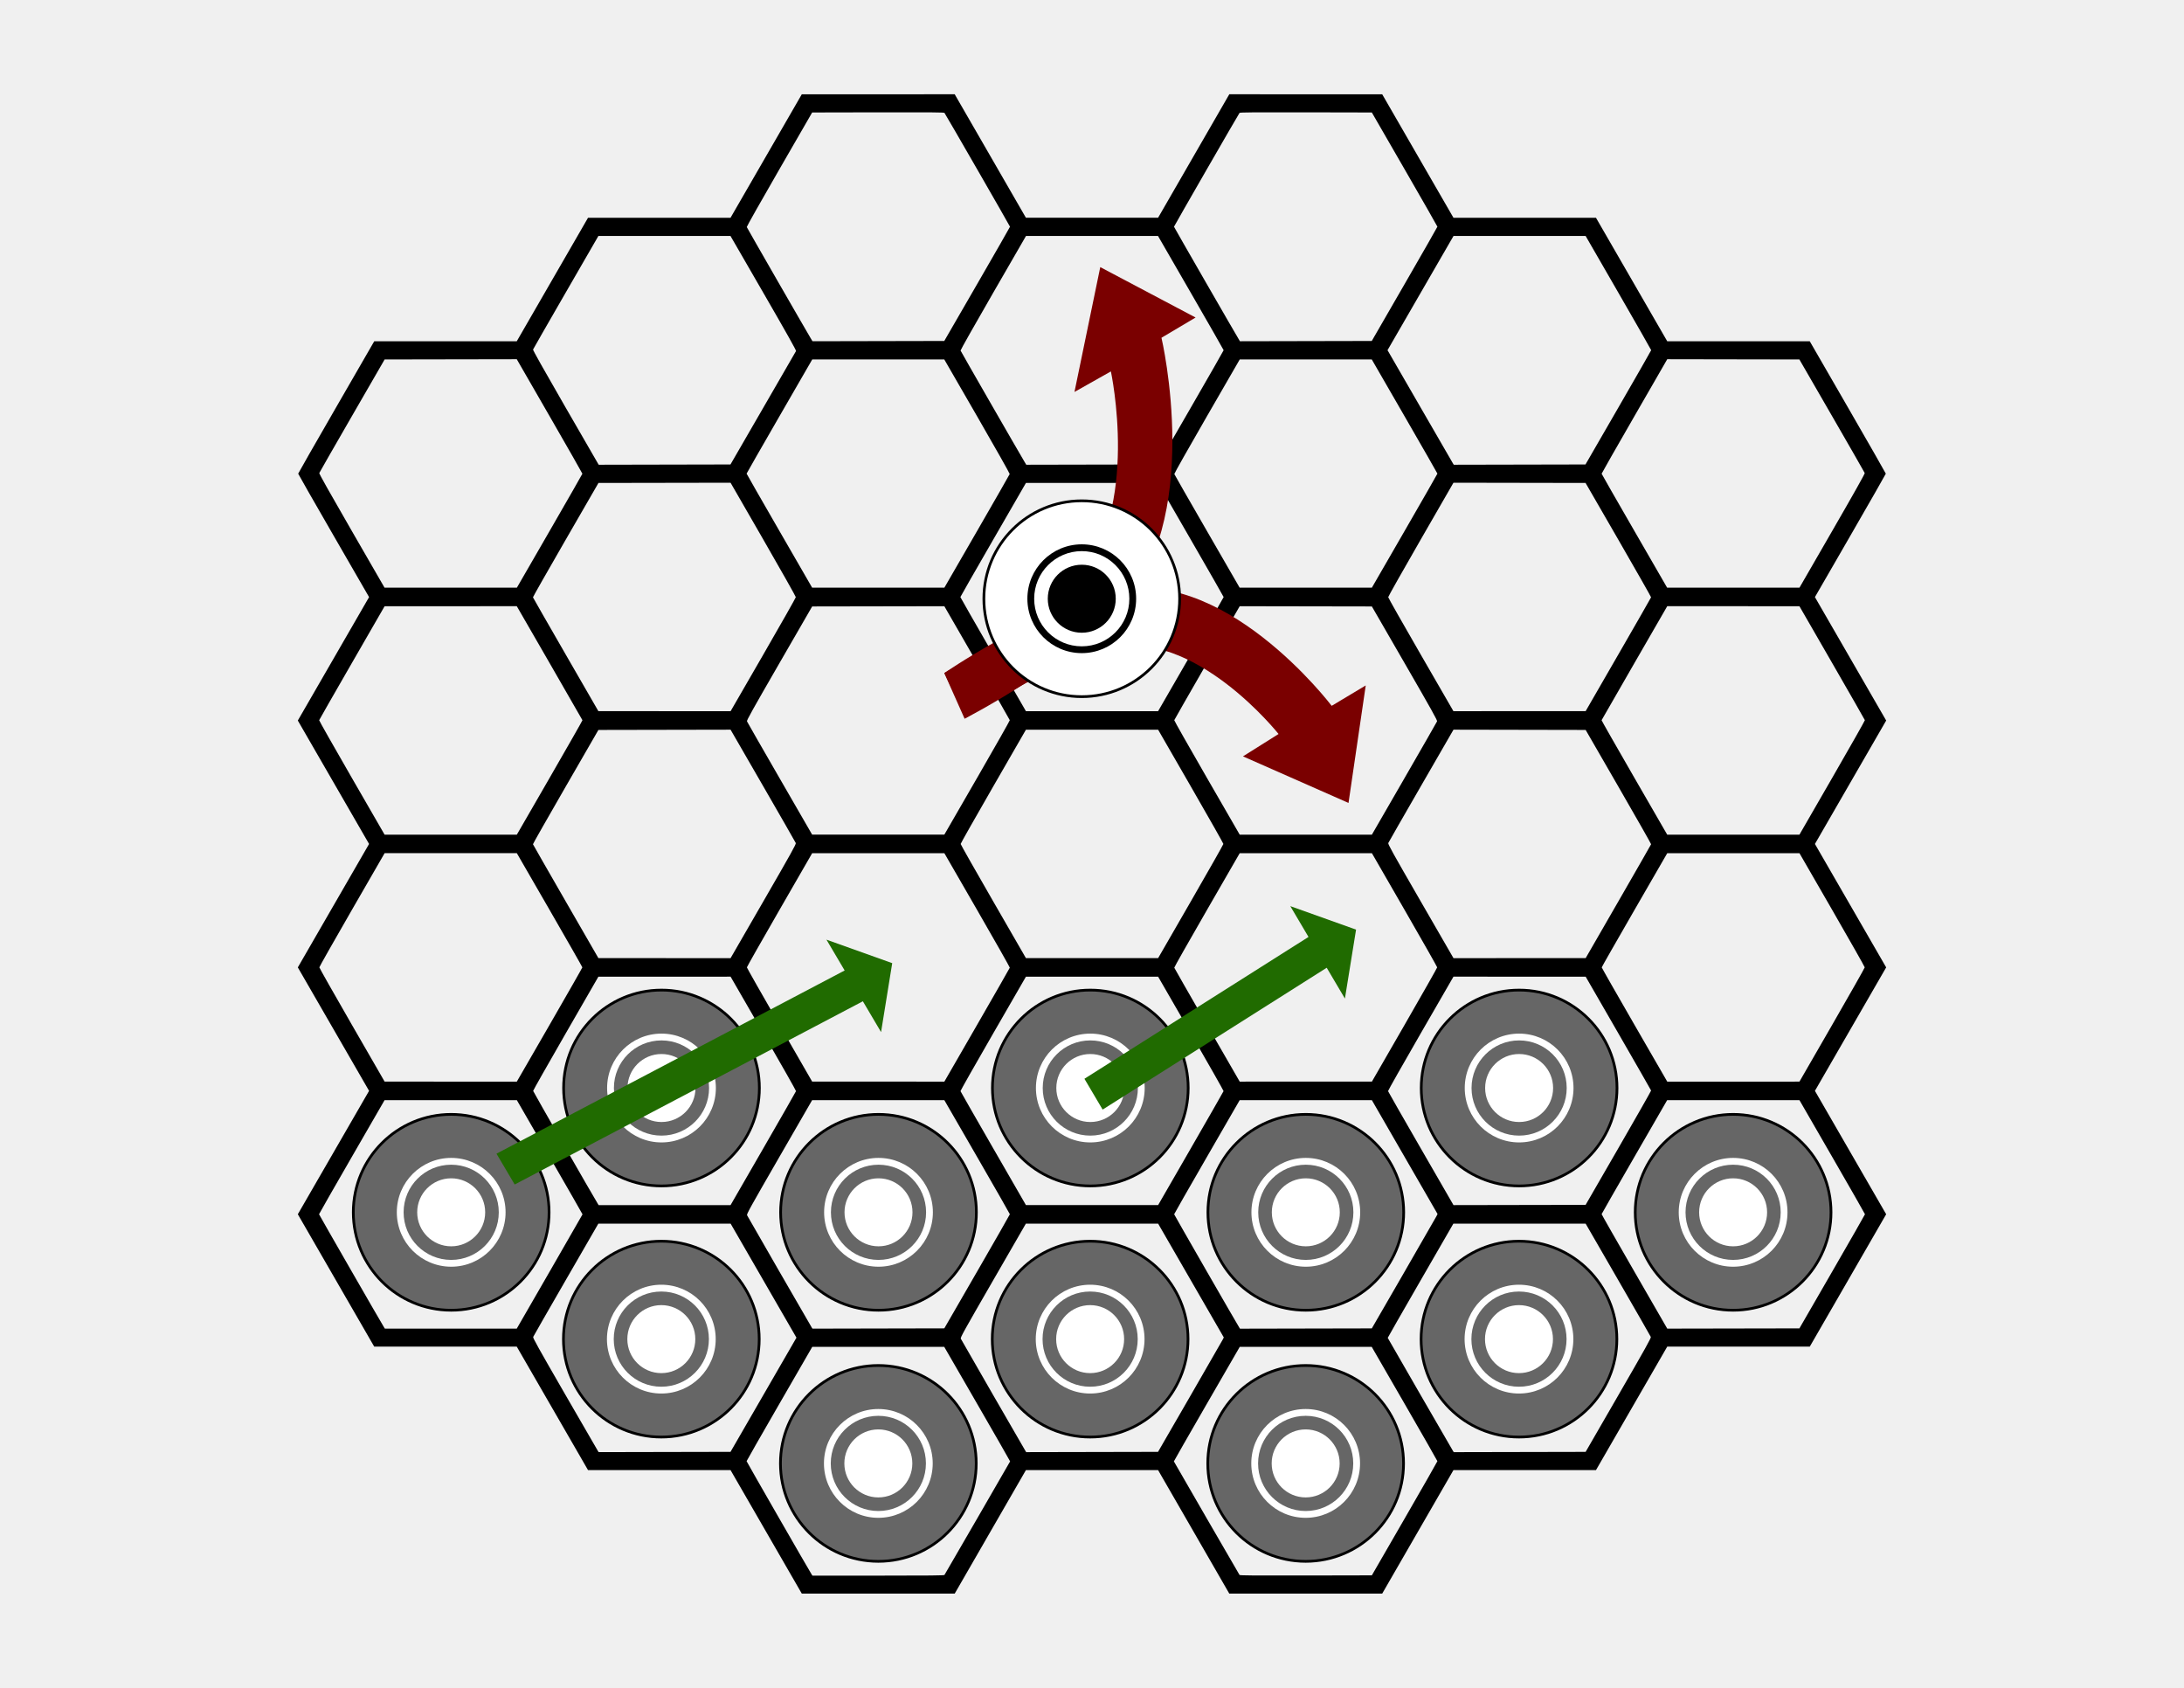
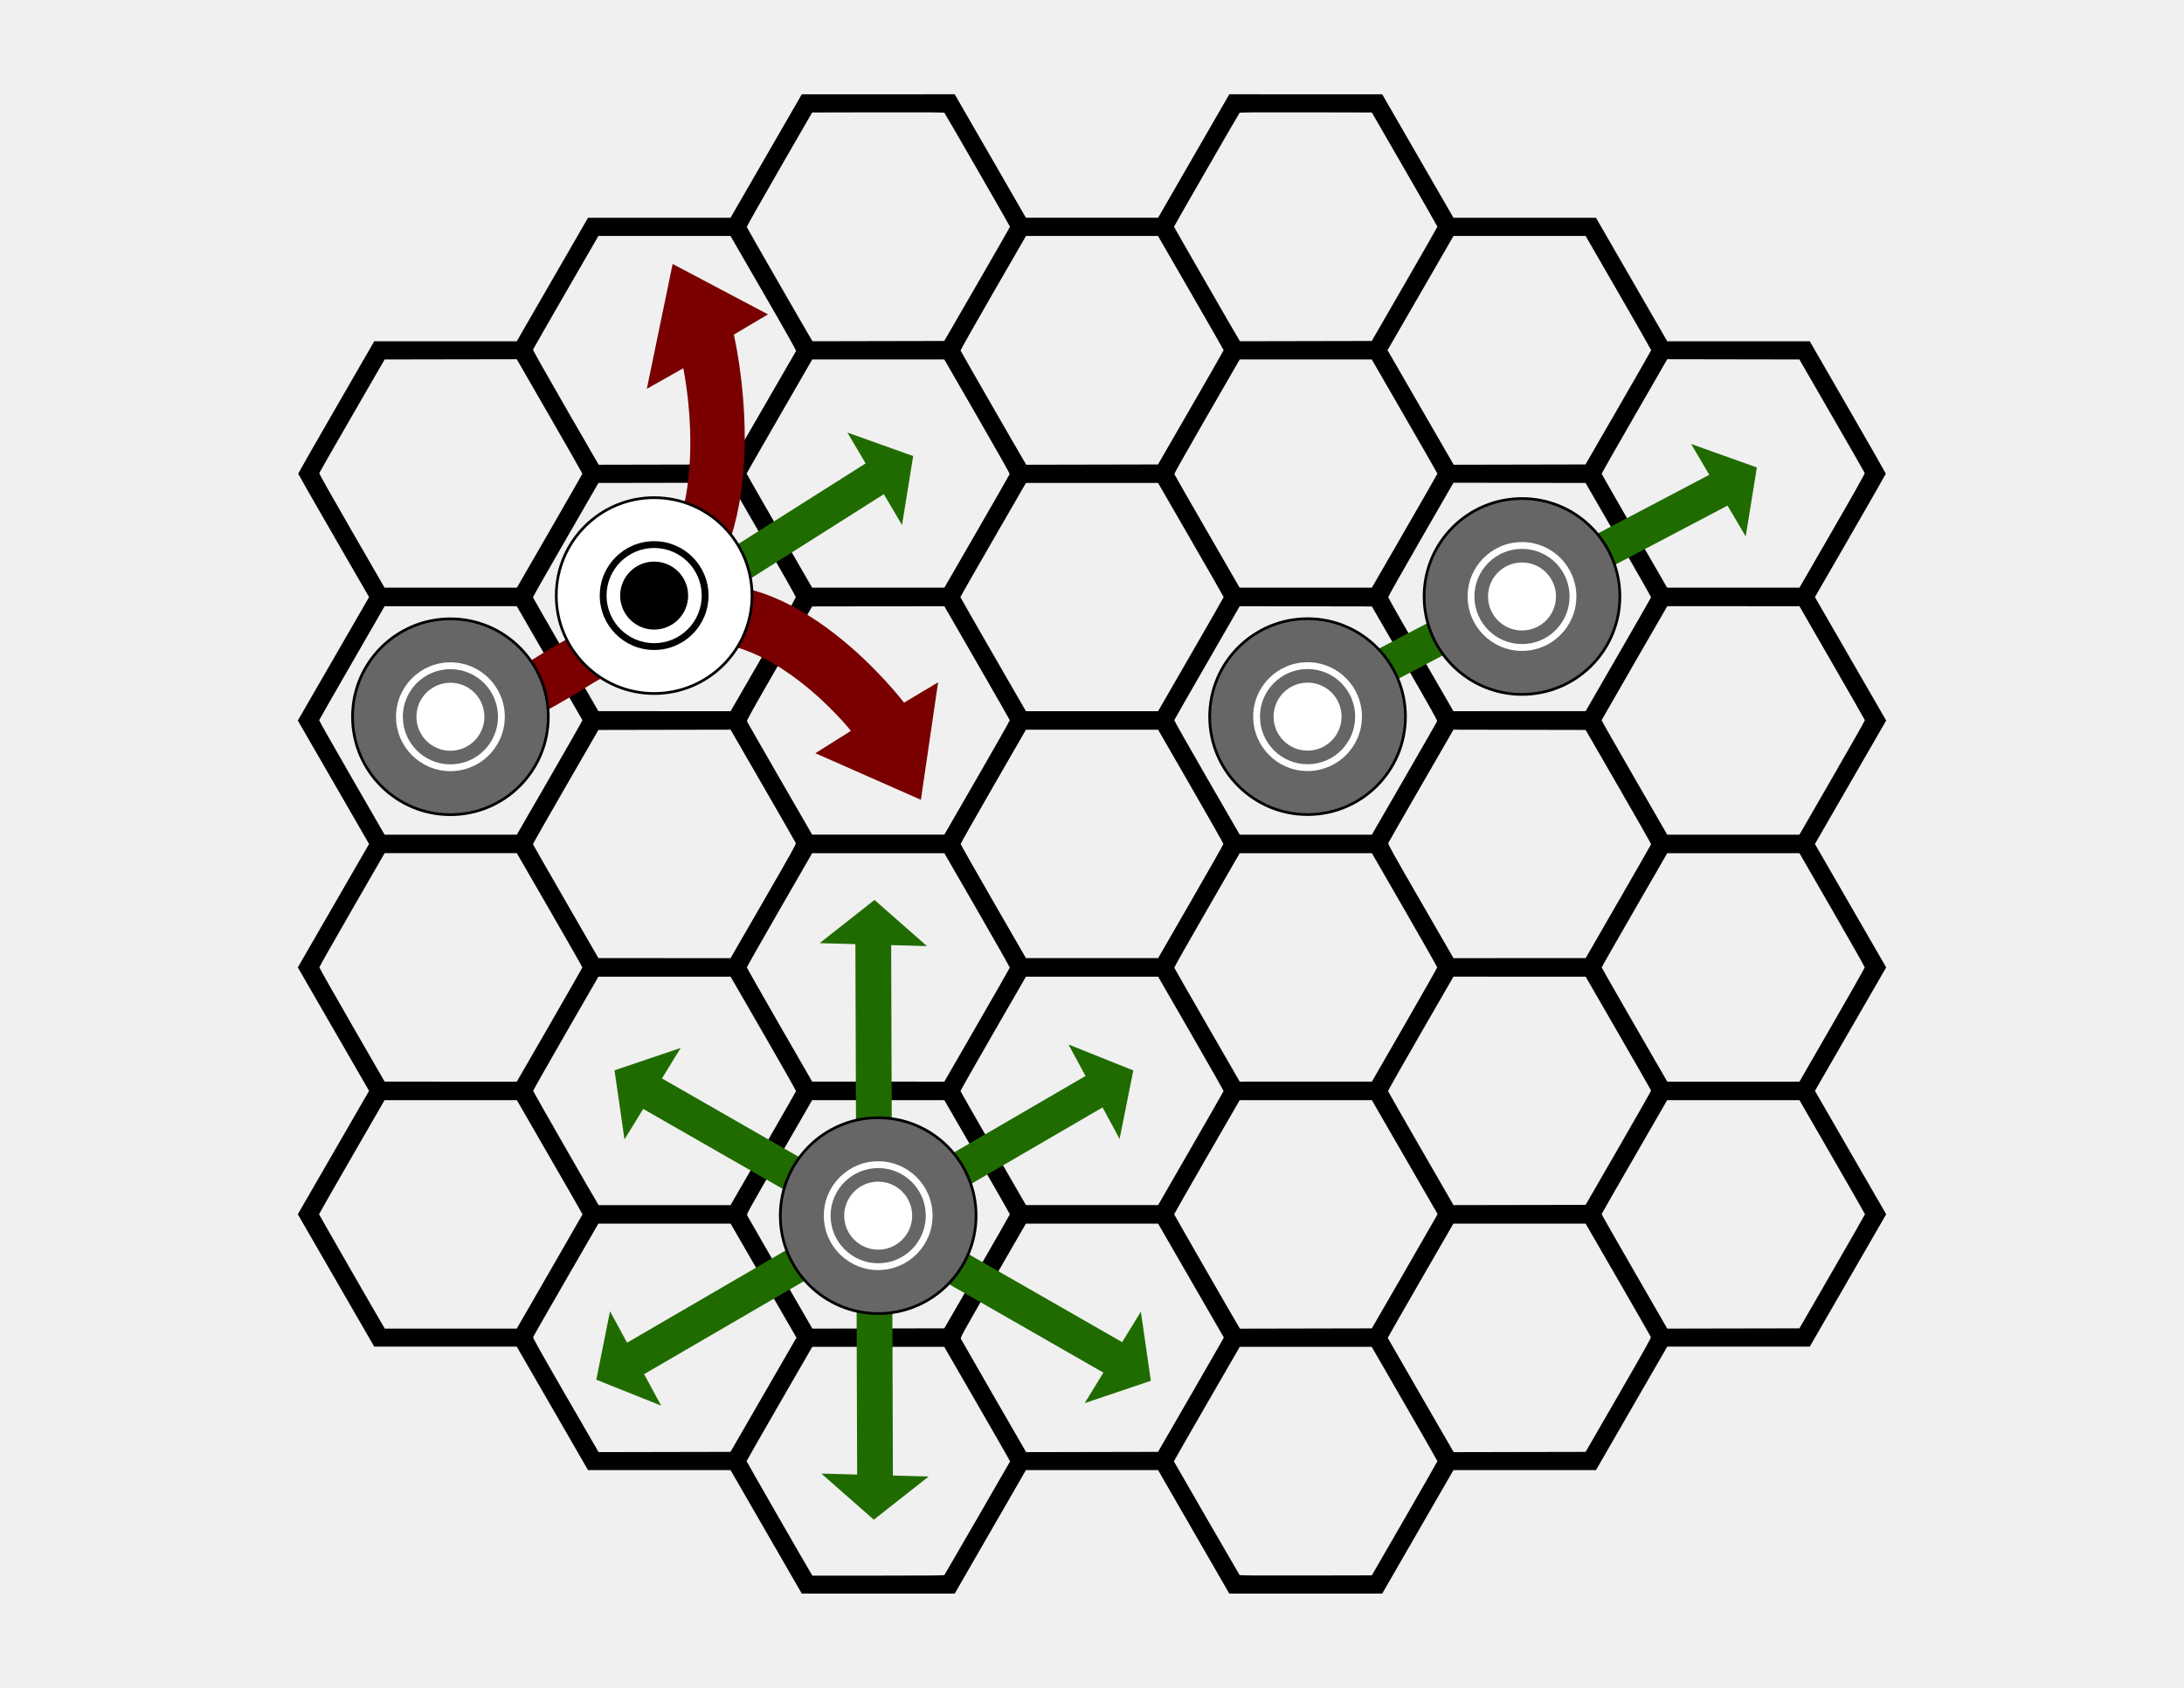
<svg xmlns="http://www.w3.org/2000/svg" width="11in" height="8.5in" version="1.1">
-   <g transform="translate(0 -236.36)">
-     <path d="m370.45 976.94-17.224-29.849h-68.911l-34.454-59.696h-68.922l-36.937-63.992 34.451-59.667-17.225-29.839-17.225-29.839 34.45-59.677-17.226-29.836-17.226-29.837 34.452-59.675-17.139-29.688c-9.426-16.328-17.139-29.822-17.139-29.986 0-0.164 8.275-14.634 18.389-32.156l18.389-31.857 68.91-0.002 34.455-59.702 68.91-4e-3 34.455-59.698 73.93-4e-3 34.431 59.693h63.912l34.431-59.693 73.93 4e-3 34.455 59.698 68.91 4e-3 34.455 59.702 68.91 0.002 18.389 31.857c10.114 17.521 18.389 31.991 18.389 32.156s-7.713 13.658-17.139 29.986l-17.139 29.688 34.452 59.675-34.452 59.673 34.45 59.677-34.45 59.678 17.225 29.834 17.225 29.834-18.469 31.996-18.469 31.996h-68.922l-17.227 29.848-17.227 29.848h-68.911l-34.448 59.698h-73.951l-34.417-59.69h-63.912l-34.417 59.69h-73.951zm86.209 20.841c0.202-0.25 31.446-54.285 31.747-54.904 0.035-0.072-7.117-12.559-15.893-27.748l-15.957-27.616h-63.819l-15.872 27.485c-8.73 15.117-15.874 27.618-15.877 27.781-4e-3 0.238 30.1 52.629 31.453 54.74l0.379 0.592h31.786c25.112 0 31.842-0.069 32.051-0.329zm222.5-27.255c8.718-15.099 15.849-27.585 15.846-27.748 0-0.163-7.147-12.664-15.877-27.781l-15.872-27.485h-63.819l-15.957 27.616c-8.776 15.189-15.928 27.676-15.893 27.748 0.302 0.621 31.546 54.654 31.748 54.905 0.211 0.262 6.835 0.316 32.119 0.263l31.853-0.067zm-310-59.856 15.939-27.604-2.669-4.615c-1.468-2.538-8.629-14.942-15.914-27.563l-13.246-22.948h-63.956l-15.649 27.098c-8.607 14.904-15.748 27.36-15.868 27.679-0.182 0.482 2.425 5.162 15.341 27.54 8.558 14.827 15.731 27.226 15.941 27.552l0.381 0.593 63.762-0.134 15.939-27.604zm206.12 1.039c8.444-14.61 15.599-27.056 15.901-27.657l0.549-1.093-31.757-55.02h-63.946l-15.873 27.501c-14.24 24.671-15.844 27.564-15.591 28.119 0.265 0.581 30.447 52.978 31.252 54.255l0.374 0.593 63.739-0.134zm207.27-0.92c13.177-22.82 15.834-27.584 15.652-28.066-0.12-0.32-7.261-12.775-15.868-27.679l-15.649-27.098h-63.958l-15.89 27.535c-8.739 15.144-15.87 27.601-15.845 27.682 0.057 0.188 31.034 53.864 31.544 54.658l0.381 0.593 63.762-0.134 15.871-27.485zm-516.8-59.646c8.736-15.148 15.897-27.612 15.912-27.697 0.016-0.085-7.122-12.542-15.863-27.682l-15.891-27.528h-63.961l-15.843 27.447c-8.714 15.096-15.843 27.568-15.843 27.715 0 0.22 30.229 52.796 31.457 54.712l0.379 0.592 63.769-0.02 15.884-27.543zm206.69-0.023c8.717-15.098 15.849-27.575 15.849-27.728 0-0.152-7.13-12.625-15.843-27.717l-15.843-27.44h-63.919l-15.875 27.512c-14.077 24.395-15.844 27.58-15.6 28.116 0.26 0.572 30.453 52.984 31.246 54.24l0.374 0.593 63.762-0.134 15.849-27.45zm206.21 0.886c8.444-14.61 15.596-27.05 15.894-27.643l0.542-1.079-15.88-27.52-15.88-27.52h-63.919l-15.843 27.44c-8.714 15.092-15.843 27.564-15.843 27.717 0 0.227 30.213 52.782 31.457 54.719l0.381 0.593 63.739-0.134 15.352-26.564zm207.25-0.888c8.718-15.099 15.851-27.573 15.851-27.72 0-0.147-7.129-12.619-15.843-27.715l-15.843-27.447h-63.962l-15.829 27.419c-8.706 15.08-15.844 27.538-15.863 27.682-0.019 0.145 7.114 12.658 15.85 27.807l15.884 27.544 63.904-0.118zm-516.88-59.493c8.679-15.046 15.82-27.533 15.868-27.749 0.048-0.216-7.052-12.757-15.776-27.868l-15.863-27.476-63.921 0.02-15.781 27.39c-8.68 15.064-15.774 27.585-15.765 27.824 0.012 0.328 29.398 51.605 31.316 54.644l0.373 0.592 63.769-0.02 15.781-27.356zm206.73-0.033c8.679-15.06 15.818-27.535 15.863-27.722 0.045-0.188-7.056-12.714-15.781-27.837l-15.863-27.496h-63.912l-15.863 27.496c-8.725 15.123-15.826 27.649-15.781 27.837 0.045 0.188 7.184 12.663 15.863 27.722l15.781 27.381h63.912zm206.79-0.211c8.726-15.117 15.834-27.623 15.795-27.792-0.039-0.169-7.173-12.622-15.852-27.674l-15.781-27.367-63.921-0.02-15.863 27.476c-8.725 15.112-15.824 27.653-15.776 27.868 0.048 0.216 7.188 12.703 15.868 27.75l15.781 27.357 63.884-0.118 15.866-27.485zm-516.81-59.548c8.716-15.1 15.847-27.607 15.847-27.793s-7.129-12.684-15.842-27.775l-15.842-27.438h-63.921l-15.781 27.356c-8.679 15.046-15.781 27.578-15.781 27.849 0 0.271 7.101 12.81 15.781 27.865l15.781 27.372 63.912 0.02 15.847-27.455zm206.66 0.087c8.679-15.047 15.818-27.525 15.863-27.728 0.045-0.203-7.056-12.741-15.781-27.863l-15.863-27.494-31.956 0.01h-31.956l-15.781 27.376c-8.679 15.057-15.781 27.575-15.781 27.819s7.101 12.77 15.781 27.837l15.781 27.394h31.956l31.956 0.01 15.781-27.359zm206.73-0.044c8.679-15.066 15.781-27.593 15.781-27.837s-7.101-12.762-15.781-27.819l-15.781-27.376h-31.956l-31.956-0.01-15.863 27.494c-8.725 15.121-15.826 27.66-15.781 27.863 0.045 0.203 7.184 12.681 15.863 27.728l15.781 27.359 31.956-0.01h31.956l15.781-27.394zm206.73 0.03c8.679-15.054 15.781-27.594 15.781-27.865 0-0.271-7.101-12.803-15.781-27.849l-15.781-27.356h-63.921l-15.842 27.438c-8.713 15.091-15.842 27.59-15.842 27.775s7.131 12.692 15.846 27.793l15.847 27.455 63.912-0.02 15.781-27.372zm-516.72-59.84c13.61-23.578 15.851-27.606 15.649-28.125-0.129-0.333-7.277-12.802-15.885-27.709l-15.649-27.102-63.904 0.126-15.859 27.475c-8.723 15.112-15.826 27.612-15.785 27.778s7.176 12.622 15.855 27.68l15.781 27.378 63.912 0.02 15.885-27.519zm206.62 0.148c8.679-15.05 15.781-27.577 15.781-27.838s-7.101-12.796-15.781-27.855l-15.781-27.38h-63.912l-15.781 27.38c-8.679 15.059-15.781 27.594-15.781 27.855s7.101 12.788 15.781 27.838l15.781 27.363h63.912zm206.73-0.025c8.679-15.058 15.814-27.514 15.855-27.68 0.041-0.166-7.062-12.666-15.785-27.778l-15.859-27.476-63.904-0.126-15.649 27.102c-8.607 14.906-15.755 27.375-15.885 27.709-0.202 0.519 2.039 4.547 15.649 28.125l15.885 27.519 63.912-0.02 15.781-27.378zm-516.68-59.85c8.746-15.151 15.868-27.652 15.825-27.781-0.042-0.128-7.203-12.585-15.912-27.681l-15.836-27.447-63.912 0.02-15.781 27.371c-8.679 15.054-15.818 27.531-15.864 27.726-0.045 0.195 7.056 12.727 15.781 27.849l15.864 27.494h63.933l15.902-27.547zm206.67 0.056c8.726-15.118 15.827-27.651 15.781-27.851-0.046-0.2-7.186-12.68-15.865-27.734l-15.781-27.37-63.904 0.112-15.872 27.485c-13.061 22.617-15.833 27.586-15.654 28.053 0.12 0.313 7.26 12.767 15.867 27.676l15.649 27.108h63.912l15.865-27.487zm206.51 0.372c8.607-14.909 15.748-27.363 15.868-27.676 0.18-0.468-2.585-5.423-15.654-28.053l-15.872-27.485-63.904-0.112-15.781 27.37c-8.679 15.053-15.819 27.534-15.865 27.734-0.046 0.2 7.055 12.733 15.781 27.851l15.865 27.487h63.912l15.649-27.108zm206.94-0.378c8.725-15.122 15.826-27.654 15.781-27.849-0.045-0.195-7.184-12.672-15.864-27.726l-15.781-27.371-63.912-0.02-15.836 27.447c-8.71 15.096-15.87 27.552-15.912 27.681-0.042 0.128 7.079 12.63 15.826 27.781l15.902 27.547h63.933l15.864-27.494zm-516.9-59.493c8.669-15.008 15.766-27.535 15.771-27.837 5e-3 -0.302-7.092-12.873-15.771-27.936l-15.781-27.386-63.87 0.112-15.871 27.485c-8.729 15.117-15.84 27.628-15.802 27.804 0.038 0.175 7.17 12.629 15.85 27.676l15.781 27.357 63.932 0.02 15.761-27.288zm206.79-0.17c8.716-15.101 15.847-27.569 15.847-27.706s-7.133-12.606-15.851-27.71l-15.851-27.461h-63.896l-15.851 27.461c-8.718 15.104-15.851 27.573-15.851 27.71s7.131 12.605 15.847 27.706l15.847 27.457h63.912zm206.66 0.087c8.679-15.046 15.812-27.501 15.85-27.676 0.038-0.175-7.073-12.687-15.802-27.804l-15.871-27.485-63.87-0.112-15.781 27.387c-8.679 15.063-15.776 27.634-15.771 27.936 0 0.302 7.102 12.829 15.771 27.837l15.761 27.288 63.932-0.02 15.781-27.357zm-516.72-59.753c8.707-15.081 15.838-27.538 15.848-27.682 0.01-0.145-7.126-12.656-15.857-27.804l-15.874-27.541-63.893 0.112-15.721 27.222c-8.647 14.972-15.792 27.434-15.877 27.693-0.106 0.321 4.888 9.21 15.702 27.945l15.858 27.475h63.985zm206.61 0.154c8.658-14.996 15.79-27.453 15.851-27.684s-7.032-12.786-15.761-27.902l-15.871-27.484h-63.846l-15.869 27.485c-8.728 15.117-15.869 27.585-15.87 27.708-5.2e-4 0.123 7.13 12.58 15.846 27.682l15.847 27.459 63.932 5e-4zm206.81-0.194c8.716-15.102 15.846-27.559 15.845-27.682 0-0.123-7.141-12.592-15.868-27.708l-15.866-27.485h-63.85l-15.871 27.484c-8.729 15.116-15.821 27.672-15.761 27.902 0.06 0.23 7.193 12.688 15.851 27.684l15.741 27.265 63.932-6e-4 15.846-27.458zm206.76-0.015c10.814-18.735 15.808-27.624 15.702-27.945-0.086-0.259-7.231-12.72-15.877-27.692l-15.721-27.222-63.893-0.112-15.874 27.541c-8.731 15.148-15.866 27.66-15.857 27.804 0.01 0.145 7.141 12.602 15.848 27.682l15.83 27.419h63.985l15.858-27.475zm-516.99-59.321c8.655-14.972 15.836-27.4 15.957-27.616 0.157-0.282-4.344-8.295-15.735-28.011l-15.955-27.616h-63.875l-15.72 27.222c-8.646 14.972-15.789 27.429-15.872 27.681-0.101 0.306 5.012 9.413 15.284 27.222 8.49 14.719 15.668 27.148 15.952 27.618l0.516 0.856 63.712-0.134zm206.84-0.263c8.728-15.117 15.87-27.603 15.87-27.748s-7.139-12.631-15.866-27.748l-15.866-27.485h-63.828l-15.874 27.485c-8.731 15.117-15.827 27.677-15.769 27.912 0.087 0.355 27.981 48.876 30.865 53.689l0.907 1.513 63.691-0.134zm206.71 0c8.732-15.117 15.881-27.61 15.886-27.763 0-0.153-7.125-12.639-15.845-27.748l-15.854-27.47h-63.876l-31.916 55.233 0.472 0.789c0.26 0.434 7.3 12.625 15.645 27.09 8.345 14.466 15.342 26.568 15.548 26.894l0.375 0.593 63.688-0.134zm-310.03-59.704c8.739-15.117 15.892-27.603 15.895-27.748 6e-3 -0.251-31.15-54.352-31.695-55.037-0.208-0.262-6.829-0.316-32.111-0.263l-31.849 0.067-15.867 27.485c-8.727 15.117-15.818 27.673-15.759 27.904 0.09 0.353 28.146 49.152 30.872 53.697l0.908 1.513 63.717-0.134zm206.68 0c8.727-15.117 15.869-27.61 15.87-27.762 0-0.153-7.132-12.639-15.852-27.748l-15.855-27.47-31.849-0.067c-25.282-0.053-31.903 1e-3 -32.111 0.263-0.545 0.685-31.701 54.786-31.695 55.037 5e-3 0.213 30.237 52.734 31.529 54.774l0.376 0.593 63.719-0.134z" stroke-width=".263" />
-     <g transform="translate(1256.8 297.16)">
-       <ellipse cx="48" cy="48" rx="47.33" ry="47.342" fill="#fff" stroke="#000" stroke-width="1.315" />
-       <ellipse cx="48" cy="48" rx="26.294" ry="26.301" />
-       <ellipse cx="48" cy="48" rx="23.008" ry="23.013" fill="#fff" />
-       <ellipse cx="48" cy="48" rx="16.434" ry="16.438" />
+   <path d="m370.45 740.58-17.224-29.849h-68.911l-34.454-59.696h-68.922l-36.937-63.992 34.451-59.667-34.45-59.678 34.45-59.677-17.226-29.836-17.226-29.837 34.452-59.675-17.139-29.688c-9.426-16.328-17.139-29.822-17.139-29.986 0-0.164 8.275-14.634 18.389-32.156l18.389-31.857 68.91-2e-3 34.455-59.702 68.91-4e-3 34.455-59.698 73.93-4e-3 34.431 59.693h63.912l34.431-59.693 73.93 4e-3 34.455 59.698 68.91 4e-3 34.455 59.702 68.91 1e-3 18.389 31.857c10.114 17.521 18.389 31.991 18.389 32.156s-7.713 13.658-17.139 29.986l-17.139 29.688 34.452 59.675-34.452 59.673 34.45 59.677-34.45 59.678 34.45 59.668-36.938 63.992h-68.922l-34.454 59.696h-68.911l-34.448 59.698h-73.951l-34.417-59.69h-63.912l-34.417 59.69h-73.951zm86.209 20.841c0.202-0.25 31.446-54.285 31.747-54.904 0.035-0.072-7.117-12.559-15.893-27.748l-15.957-27.616h-63.819l-15.872 27.485c-8.73 15.117-15.874 27.618-15.877 27.781-4e-3 0.238 30.1 52.629 31.453 54.74l0.379 0.592h31.786c25.112 0 31.842-0.069 32.051-0.329zm222.5-27.255c8.718-15.099 15.849-27.585 15.846-27.748 0-0.163-7.147-12.664-15.877-27.781l-15.872-27.485h-63.819l-15.957 27.616c-8.776 15.189-15.928 27.676-15.893 27.748 0.302 0.621 31.546 54.654 31.748 54.905 0.211 0.262 6.835 0.316 32.119 0.263l31.853-0.067zm-310-59.856 15.939-27.604-2.669-4.615c-1.468-2.538-8.629-14.942-15.914-27.563l-13.246-22.948h-63.956l-15.649 27.098c-8.607 14.904-15.748 27.36-15.868 27.679-0.182 0.482 2.425 5.162 15.341 27.54 8.558 14.827 15.731 27.226 15.941 27.552l0.381 0.593 63.762-0.134 15.939-27.604zm206.12 1.039c8.444-14.61 15.599-27.056 15.901-27.657l0.549-1.093-31.757-55.02h-63.946l-15.873 27.501c-14.24 24.671-15.844 27.564-15.591 28.119 0.265 0.581 30.447 52.978 31.252 54.255l0.374 0.593 63.739-0.134zm207.27-0.92c13.177-22.82 15.834-27.584 15.652-28.066-0.12-0.32-7.261-12.775-15.868-27.679l-15.649-27.098h-63.958l-15.89 27.535c-8.739 15.144-15.87 27.601-15.845 27.682 0.057 0.188 31.034 53.864 31.544 54.658l0.381 0.593 63.762-0.134 15.871-27.485zm-516.8-59.646c8.736-15.148 15.897-27.612 15.912-27.697 0.016-0.085-7.122-12.542-15.863-27.682l-15.891-27.528h-63.961l-15.843 27.447c-8.714 15.096-15.843 27.568-15.843 27.715 0 0.22 30.229 52.796 31.457 54.712l0.379 0.592 63.769-0.02 15.884-27.543zm206.69-0.023c8.717-15.098 15.849-27.575 15.849-27.728 0-0.152-7.13-12.625-15.843-27.717l-15.843-27.44h-63.919l-15.875 27.512c-14.077 24.395-15.844 27.58-15.6 28.116 0.26 0.572 30.453 52.984 31.246 54.24l0.374 0.593 63.762-0.134 15.849-27.45zm206.21 0.886c8.444-14.61 15.596-27.05 15.894-27.643l0.542-1.079-31.76-55.04h-63.919l-15.843 27.44c-8.714 15.092-15.843 27.564-15.843 27.717 0 0.227 30.213 52.782 31.457 54.719l0.381 0.593 63.739-0.134 15.352-26.564zm207.25-0.888c8.718-15.099 15.851-27.573 15.851-27.72 0-0.147-7.129-12.619-15.843-27.715l-15.843-27.447h-63.962l-15.829 27.419c-8.706 15.08-15.844 27.538-15.863 27.682-0.019 0.145 7.114 12.658 15.85 27.807l15.884 27.544 63.904-0.118zm-516.88-59.493c8.679-15.046 15.82-27.533 15.868-27.749 0.048-0.216-7.052-12.757-15.776-27.868l-15.863-27.476-63.921 0.02-15.781 27.39c-8.68 15.064-15.774 27.585-15.765 27.824 0.012 0.328 29.398 51.605 31.316 54.644l0.373 0.592 63.769-0.02 15.781-27.356zm206.73-0.033c8.679-15.06 15.818-27.535 15.863-27.722 0.045-0.188-7.056-12.714-15.781-27.837l-15.863-27.496h-63.912l-15.863 27.496c-8.725 15.123-15.826 27.649-15.781 27.837 0.045 0.188 7.184 12.663 15.863 27.722l15.781 27.381h63.912zm206.79-0.211c8.726-15.117 15.834-27.623 15.795-27.792s-7.173-12.622-15.852-27.674l-15.781-27.367-63.921-0.02-15.863 27.476c-8.725 15.112-15.824 27.653-15.776 27.868 0.048 0.216 7.188 12.703 15.868 27.75l15.781 27.357 63.884-0.118 15.866-27.485zm-516.81-59.548c8.716-15.1 15.847-27.607 15.847-27.793s-7.129-12.684-15.842-27.775l-15.842-27.438h-63.921l-15.781 27.356c-8.679 15.046-15.781 27.578-15.781 27.849 0 0.271 7.101 12.81 15.781 27.865l15.781 27.372 63.912 0.02 15.847-27.455zm206.66 0.087c8.679-15.047 15.818-27.525 15.863-27.728 0.045-0.203-7.056-12.741-15.781-27.863l-15.863-27.494-31.956 0.01h-31.956l-15.781 27.376c-8.679 15.057-15.781 27.575-15.781 27.819s7.101 12.77 15.781 27.837l15.781 27.394h31.956l31.956 0.01 15.781-27.359zm206.73-0.044c8.679-15.066 15.781-27.593 15.781-27.837s-7.101-12.762-15.781-27.819l-15.781-27.376h-31.956l-31.956-0.01-15.863 27.494c-8.725 15.121-15.826 27.66-15.781 27.863 0.045 0.203 7.184 12.681 15.863 27.728l15.781 27.359 31.956-0.01h31.956l15.781-27.394zm206.73 0.03c8.679-15.054 15.781-27.594 15.781-27.865 0-0.271-7.101-12.803-15.781-27.849l-15.781-27.356h-63.921l-15.842 27.438c-8.713 15.091-15.842 27.59-15.842 27.775s7.131 12.692 15.846 27.793l15.847 27.455 63.912-0.02 15.781-27.372zm-516.72-59.84c13.61-23.578 15.851-27.606 15.649-28.125-0.129-0.333-7.277-12.802-15.885-27.709l-15.649-27.102-63.904 0.126-15.859 27.475c-8.723 15.112-15.826 27.612-15.785 27.778s7.176 12.622 15.855 27.68l15.781 27.378 63.912 0.02 15.885-27.519zm206.62 0.148c8.679-15.05 15.781-27.577 15.781-27.838s-7.101-12.796-15.781-27.855l-15.781-27.38h-63.912l-15.781 27.38c-8.679 15.059-15.781 27.594-15.781 27.855s7.101 12.788 15.781 27.838l15.781 27.363h63.912zm206.73-0.025c8.679-15.058 15.814-27.514 15.855-27.68 0.041-0.166-7.062-12.666-15.785-27.778l-15.859-27.476-63.904-0.126-15.649 27.102c-8.607 14.906-15.755 27.375-15.885 27.709-0.202 0.519 2.039 4.547 15.649 28.125l15.885 27.519 63.912-0.02 15.781-27.378zm-516.68-59.85c8.746-15.151 15.868-27.652 15.825-27.781-0.042-0.128-7.203-12.585-15.912-27.681l-15.836-27.447-63.912 0.02-15.781 27.371c-8.679 15.054-15.818 27.531-15.864 27.726-0.045 0.195 7.056 12.727 15.781 27.849l15.864 27.494h63.933l15.902-27.547zm206.67 0.056c8.726-15.118 15.827-27.651 15.781-27.851-0.046-0.2-7.186-12.68-15.865-27.734l-15.781-27.37-63.904 0.112-15.872 27.485c-13.061 22.617-15.833 27.586-15.654 28.053 0.12 0.313 7.26 12.767 15.867 27.676l15.649 27.108h63.912l15.865-27.487zm206.51 0.372c8.607-14.909 15.748-27.363 15.868-27.676 0.18-0.468-2.585-5.423-15.654-28.053l-15.872-27.485-63.904-0.112-15.781 27.37c-8.679 15.053-15.819 27.534-15.865 27.734-0.046 0.2 7.055 12.733 15.781 27.851l15.865 27.487h63.912l15.649-27.108zm206.94-0.378c8.725-15.122 15.826-27.654 15.781-27.849-0.045-0.195-7.184-12.672-15.864-27.726l-15.781-27.371-63.912-0.02-15.836 27.447c-8.71 15.096-15.87 27.552-15.912 27.681-0.042 0.128 7.079 12.63 15.826 27.781l15.902 27.547h63.933l15.864-27.494zm-516.9-59.493c8.669-15.008 15.766-27.535 15.771-27.837 5e-3 -0.302-7.092-12.873-15.771-27.936l-15.781-27.386-63.87 0.112-15.871 27.485c-8.729 15.117-15.84 27.628-15.802 27.804 0.038 0.175 7.17 12.629 15.85 27.676l15.781 27.357 63.932 0.02 15.761-27.288zm206.79-0.17c8.716-15.101 15.847-27.569 15.847-27.706s-7.133-12.606-15.851-27.71l-15.851-27.461h-63.896l-15.851 27.461c-8.718 15.104-15.851 27.573-15.851 27.71s7.131 12.605 15.847 27.706l15.847 27.457h63.912zm206.66 0.087c8.679-15.046 15.812-27.501 15.85-27.676 0.038-0.175-7.073-12.687-15.802-27.804l-15.871-27.485-63.87-0.112-15.781 27.387c-8.679 15.063-15.776 27.634-15.771 27.936 0 0.302 7.102 12.829 15.771 27.837l15.761 27.288 63.932-0.02 15.781-27.357zm-516.72-59.753c8.707-15.081 15.838-27.538 15.848-27.682 0.01-0.145-7.126-12.656-15.857-27.804l-15.874-27.541-63.893 0.112-15.721 27.222c-8.647 14.972-15.792 27.434-15.877 27.693-0.106 0.321 4.888 9.21 15.702 27.945l15.858 27.475h63.985zm206.61 0.154c8.658-14.996 15.79-27.453 15.851-27.684s-7.032-12.786-15.761-27.902l-15.871-27.484h-63.846l-15.869 27.485c-8.728 15.117-15.869 27.585-15.87 27.708-5.2e-4 0.123 7.13 12.58 15.846 27.682l15.847 27.459 63.932 5e-4zm206.81-0.194c8.716-15.102 15.846-27.559 15.845-27.682 0-0.123-7.141-12.592-15.868-27.708l-15.866-27.485h-63.85l-15.871 27.484c-8.729 15.116-15.821 27.672-15.761 27.902 0.06 0.23 7.193 12.688 15.851 27.684l15.741 27.265 63.932-6e-4 15.846-27.458zm206.76-0.015c10.814-18.735 15.808-27.624 15.702-27.945-0.086-0.259-7.231-12.72-15.877-27.692l-15.721-27.222-63.893-0.112-15.874 27.541c-8.731 15.148-15.866 27.66-15.857 27.804 0.01 0.145 7.141 12.602 15.848 27.682l15.83 27.419h63.985l15.858-27.475zm-516.99-59.321c8.655-14.972 15.836-27.4 15.957-27.616 0.157-0.282-4.344-8.295-15.735-28.011l-15.955-27.616h-63.875l-15.72 27.222c-8.646 14.972-15.789 27.429-15.872 27.681-0.101 0.306 5.012 9.413 15.284 27.222 8.49 14.719 15.668 27.148 15.952 27.618l0.516 0.856 63.712-0.134zm206.84-0.263c8.728-15.117 15.87-27.603 15.87-27.748s-7.139-12.631-15.866-27.748l-15.866-27.485h-63.828l-15.874 27.485c-8.731 15.117-15.827 27.677-15.769 27.912 0.087 0.355 27.981 48.876 30.865 53.689l0.907 1.513 63.691-0.134zm206.71 0c8.732-15.117 15.881-27.61 15.886-27.763 0-0.153-7.125-12.639-15.845-27.748l-15.854-27.47h-63.876l-31.916 55.233 0.472 0.789c0.26 0.434 7.3 12.625 15.645 27.09 8.345 14.466 15.342 26.568 15.548 26.894l0.375 0.593 63.688-0.134zm-310.03-59.704c8.739-15.117 15.892-27.603 15.895-27.748 6e-3 -0.251-31.15-54.352-31.695-55.037-0.208-0.262-6.829-0.316-32.111-0.263l-31.849 0.067-15.867 27.485c-8.727 15.117-15.818 27.673-15.759 27.904 0.09 0.353 28.146 49.152 30.872 53.697l0.908 1.513 63.717-0.134zm206.68 0c8.727-15.117 15.869-27.61 15.87-27.762 0-0.153-7.132-12.639-15.852-27.748l-15.855-27.47-31.849-0.067c-25.282-0.053-31.903 1e-3 -32.111 0.263-0.545 0.685-31.701 54.786-31.695 55.037 5e-3 0.213 30.237 52.734 31.529 54.774l0.376 0.593 63.719-0.134z" stroke-width=".263" />
+   <g transform="translate(414.07 -239.64)">
+     <g transform="matrix(-1.109 -1.8767 -1.4056 .83066 703.92 326.19)" fill="#206b00">
+       <path d="m7.938 314.64h7.938l-4.311-116.37h7.938l-11.906-13.229-11.906 13.229h7.938z" fill="#206b00" />
    </g>
-     <g transform="translate(1360 353.61)">
-       <ellipse cx="48" cy="48" rx="47.33" ry="47.342" fill="#fff" stroke="#000" stroke-width="1.315" />
-       <ellipse cx="48" cy="48" rx="26.294" ry="26.301" />
-       <ellipse cx="48" cy="48" rx="23.008" ry="23.013" fill="#fff" />
-       <ellipse cx="48" cy="48" rx="16.434" ry="16.438" />
-     </g>
-     <g transform="translate(1256.8 417.6)">
-       <ellipse cx="48" cy="48" rx="47.33" ry="47.342" fill="#fff" stroke="#000" stroke-width="1.315" />
-       <ellipse cx="48" cy="48" rx="26.294" ry="26.301" />
-       <ellipse cx="48" cy="48" rx="23.008" ry="23.013" fill="#fff" />
-       <ellipse cx="48" cy="48" rx="16.434" ry="16.438" />
-     </g>
-     <g transform="translate(1462.3 297.16)">
-       <ellipse cx="48" cy="48" rx="47.33" ry="47.342" fill="#fff" stroke="#000" stroke-width="1.315" />
-       <ellipse cx="48" cy="48" rx="26.294" ry="26.301" />
-       <ellipse cx="48" cy="48" rx="23.008" ry="23.013" fill="#fff" />
-       <ellipse cx="48" cy="48" rx="16.434" ry="16.438" />
-     </g>
-     <g transform="translate(1566.5 353.61)">
-       <ellipse cx="48" cy="48" rx="47.33" ry="47.342" fill="#fff" stroke="#000" stroke-width="1.315" />
-       <ellipse cx="48" cy="48" rx="26.294" ry="26.301" />
-       <ellipse cx="48" cy="48" rx="23.008" ry="23.013" fill="#fff" />
-       <ellipse cx="48" cy="48" rx="16.434" ry="16.438" />
-     </g>
-     <g transform="translate(1151.8 353.61)">
-       <ellipse cx="48" cy="48" rx="47.33" ry="47.342" fill="#fff" stroke="#000" stroke-width="1.315" />
-       <ellipse cx="48" cy="48" rx="26.294" ry="26.301" />
-       <ellipse cx="48" cy="48" rx="23.008" ry="23.013" fill="#fff" />
-       <ellipse cx="48" cy="48" rx="16.434" ry="16.438" />
-     </g>
-     <g transform="translate(1463.4 417.6)">
-       <ellipse cx="48" cy="48" rx="47.33" ry="47.342" fill="#fff" stroke="#000" stroke-width="1.315" />
-       <ellipse cx="48" cy="48" rx="26.294" ry="26.301" />
-       <ellipse cx="48" cy="48" rx="23.008" ry="23.013" fill="#fff" />
-       <ellipse cx="48" cy="48" rx="16.434" ry="16.438" />
-     </g>
-     <g transform="translate(1670 417.6)">
-       <ellipse cx="48" cy="48" rx="47.33" ry="47.342" fill="#fff" stroke="#000" stroke-width="1.315" />
-       <ellipse cx="48" cy="48" rx="26.294" ry="26.301" />
-       <ellipse cx="48" cy="48" rx="23.008" ry="23.013" fill="#fff" />
-       <ellipse cx="48" cy="48" rx="16.434" ry="16.438" />
-     </g>
-     <g transform="translate(1151.8 476.36)">
-       <ellipse cx="48" cy="48" rx="47.33" ry="47.342" fill="#fff" stroke="#000" stroke-width="1.315" />
-       <ellipse cx="48" cy="48" rx="26.294" ry="26.301" />
-       <ellipse cx="48" cy="48" rx="23.008" ry="23.013" fill="#fff" />
-       <ellipse cx="48" cy="48" rx="16.434" ry="16.438" />
-     </g>
-     <g transform="translate(1360 476.36)">
-       <ellipse cx="48" cy="48" rx="47.33" ry="47.342" fill="#fff" stroke="#000" stroke-width="1.315" />
-       <ellipse cx="48" cy="48" rx="26.294" ry="26.301" />
-       <ellipse cx="48" cy="48" rx="23.008" ry="23.013" fill="#fff" />
-       <ellipse cx="48" cy="48" rx="16.434" ry="16.438" />
-     </g>
-     <g transform="translate(1566.5 476.36)">
-       <ellipse cx="48" cy="48" rx="47.33" ry="47.342" fill="#fff" stroke="#000" stroke-width="1.315" />
-       <ellipse cx="48" cy="48" rx="26.294" ry="26.301" />
-       <ellipse cx="48" cy="48" rx="23.008" ry="23.013" fill="#fff" />
-       <ellipse cx="48" cy="48" rx="16.434" ry="16.438" />
-     </g>
-     <g transform="translate(376.77 774.46)">
+     <g transform="translate(170.16,538.1)">
      <ellipse cx="48" cy="48" rx="47.33" ry="47.342" fill="#666" stroke="#000" stroke-width="1.315" />
      <ellipse cx="48" cy="48" rx="26.294" ry="26.301" fill="#fff" />
      <ellipse cx="48" cy="48" rx="23.008" ry="23.013" fill="#666" />
      <ellipse cx="48" cy="48" rx="16.434" ry="16.438" fill="#fff" />
    </g>
-     <g transform="translate(583.38 774.46)">
+     <g transform="translate(273.84,480.01)">
      <ellipse cx="48" cy="48" rx="47.33" ry="47.342" fill="#666" stroke="#000" stroke-width="1.315" />
      <ellipse cx="48" cy="48" rx="26.294" ry="26.301" fill="#fff" />
      <ellipse cx="48" cy="48" rx="23.008" ry="23.013" fill="#666" />
      <ellipse cx="48" cy="48" rx="16.434" ry="16.438" fill="#fff" />
    </g>
-     <g transform="translate(170.16 774.46)">
-       <ellipse cx="48" cy="48" rx="47.33" ry="47.342" fill="#666" stroke="#000" stroke-width="1.315" />
-       <ellipse cx="48" cy="48" rx="26.294" ry="26.301" fill="#fff" />
-       <ellipse cx="48" cy="48" rx="23.008" ry="23.013" fill="#666" />
-       <ellipse cx="48" cy="48" rx="16.434" ry="16.438" fill="#fff" />
+   </g>
+   <g transform="matrix(3.4613 .49407 -.43652 3.9177 425.72 -809.91)" fill="#7a0000">
+     <path d="m-14.098 291.18 3.498 5.2s11.173-8.425 18.871-11.104c11.327-3.941 24.527 7.508 24.527 7.508l-4.549 3.334 15.225 3.827 0.568-14.571-4.371 3.067s-17.325-15.723-32.368-9.921c-10.664 4.114-21.401 12.658-21.401 12.658z" fill="#7a0000" />
+   </g>
+   <g transform="matrix(1.5987 -3.5097 -3.1008 -1.8095 1185.8 822.94)" fill="#7a0000">
+     <path d="m-14.098 291.18 3.498 5.2s11.173-8.425 18.871-11.104c11.327-3.941 24.527 7.508 24.527 7.508l-4.549 3.334 15.225 3.827 0.568-14.571-4.371 3.067s-17.325-15.723-32.368-9.921c-10.664 4.114-21.401 12.658-21.401 12.658z" fill="#7a0000" />
+   </g>
+   <g transform="matrix(-1.109 -1.8767 -1.4056 .83066 830.06 21.033)" fill="#206b00">
+     <path d="m6.144 358.74h7.938l1.794-78.497h7.938l-11.906-13.229-11.906 13.229h7.938z" fill="#206b00" />
+   </g>
+   <g transform="translate(268.29 239.94)">
+     <ellipse cx="48" cy="48" rx="47.33" ry="47.342" fill="#fff" stroke="#000" stroke-width="1.315" />
+     <ellipse cx="48" cy="48" rx="26.294" ry="26.301" />
+     <ellipse cx="48" cy="48" rx="23.008" ry="23.013" fill="#fff" />
+     <ellipse cx="48" cy="48" rx="16.434" ry="16.438" />
+   </g>
+   <g transform="translate(169.78 298.52)">
+     <ellipse cx="48" cy="48" rx="47.33" ry="47.342" fill="#666" stroke="#000" stroke-width="1.315" />
+     <ellipse cx="48" cy="48" rx="26.294" ry="26.301" fill="#fff" />
+     <ellipse cx="48" cy="48" rx="23.008" ry="23.013" fill="#666" />
+     <ellipse cx="48" cy="48" rx="16.434" ry="16.438" fill="#fff" />
+   </g>
+   <g fill="#206b00">
+     <g transform="matrix(2.1791 .059457 .044491 -1.6321 384.67 1169.8)">
+       <g transform="rotate(180 10.112 358.74)">
+         <path d="m6.144 358.74h7.938l1.794-78.497h7.938l-11.906-13.229-11.906 13.229h7.938z" fill="#206b00" />
+       </g>
+       <path d="m6.144 358.74h7.938l1.794-78.497h7.938l-11.906-13.229-11.906 13.229h7.938z" />
    </g>
-     <g transform="translate(271.84 714.37)">
-       <ellipse cx="48" cy="48" rx="47.33" ry="47.342" fill="#666" stroke="#000" stroke-width="1.315" />
-       <ellipse cx="48" cy="48" rx="26.294" ry="26.301" fill="#fff" />
-       <ellipse cx="48" cy="48" rx="23.008" ry="23.013" fill="#666" />
-       <ellipse cx="48" cy="48" rx="16.434" ry="16.438" fill="#fff" />
+     <g transform="matrix(1.038 1.9169 1.4357 -.77752 -107.39 851.81)">
+       <g transform="rotate(180 10.112 358.74)">
+         <path d="m6.144 358.74h7.938l1.794-78.497h7.938l-11.906-13.229-11.906 13.229h7.938z" fill="#206b00" />
+       </g>
+       <path d="m6.144 358.74h7.938l1.794-78.497h7.938l-11.906-13.229-11.906 13.229h7.938z" />
    </g>
-     <g transform="translate(479.18 714.37)">
-       <ellipse cx="48" cy="48" rx="47.33" ry="47.342" fill="#666" stroke="#000" stroke-width="1.315" />
-       <ellipse cx="48" cy="48" rx="26.294" ry="26.301" fill="#fff" />
-       <ellipse cx="48" cy="48" rx="23.008" ry="23.013" fill="#666" />
-       <ellipse cx="48" cy="48" rx="16.434" ry="16.438" fill="#fff" />
-     </g>
-     <g transform="translate(686.52 714.37)">
-       <ellipse cx="48" cy="48" rx="47.33" ry="47.342" fill="#666" stroke="#000" stroke-width="1.315" />
-       <ellipse cx="48" cy="48" rx="26.294" ry="26.301" fill="#fff" />
-       <ellipse cx="48" cy="48" rx="23.008" ry="23.013" fill="#666" />
-       <ellipse cx="48" cy="48" rx="16.434" ry="16.438" fill="#fff" />
-     </g>
-     <g transform="translate(789.99 774.46)">
-       <ellipse cx="48" cy="48" rx="47.33" ry="47.342" fill="#666" stroke="#000" stroke-width="1.315" />
-       <ellipse cx="48" cy="48" rx="26.294" ry="26.301" fill="#fff" />
-       <ellipse cx="48" cy="48" rx="23.008" ry="23.013" fill="#666" />
-       <ellipse cx="48" cy="48" rx="16.434" ry="16.438" fill="#fff" />
-     </g>
-     <g transform="translate(376.69 895.86)">
-       <ellipse cx="48" cy="48" rx="47.33" ry="47.342" fill="#666" stroke="#000" stroke-width="1.315" />
-       <ellipse cx="48" cy="48" rx="26.294" ry="26.301" fill="#fff" />
-       <ellipse cx="48" cy="48" rx="23.008" ry="23.013" fill="#666" />
-       <ellipse cx="48" cy="48" rx="16.434" ry="16.438" fill="#fff" />
-     </g>
-     <g transform="translate(583.31 895.86)">
-       <ellipse cx="48" cy="48" rx="47.33" ry="47.342" fill="#666" stroke="#000" stroke-width="1.315" />
-       <ellipse cx="48" cy="48" rx="26.294" ry="26.301" fill="#fff" />
-       <ellipse cx="48" cy="48" rx="23.008" ry="23.013" fill="#666" />
-       <ellipse cx="48" cy="48" rx="16.434" ry="16.438" fill="#fff" />
-     </g>
-     <g transform="translate(271.76 835.77)">
-       <ellipse cx="48" cy="48" rx="47.33" ry="47.342" fill="#666" stroke="#000" stroke-width="1.315" />
-       <ellipse cx="48" cy="48" rx="26.294" ry="26.301" fill="#fff" />
-       <ellipse cx="48" cy="48" rx="23.008" ry="23.013" fill="#666" />
-       <ellipse cx="48" cy="48" rx="16.434" ry="16.438" fill="#fff" />
-     </g>
-     <g transform="translate(479.1 835.77)">
-       <ellipse cx="48" cy="48" rx="47.33" ry="47.342" fill="#666" stroke="#000" stroke-width="1.315" />
-       <ellipse cx="48" cy="48" rx="26.294" ry="26.301" fill="#fff" />
-       <ellipse cx="48" cy="48" rx="23.008" ry="23.013" fill="#666" />
-       <ellipse cx="48" cy="48" rx="16.434" ry="16.438" fill="#fff" />
-     </g>
-     <g transform="translate(686.45 835.77)">
-       <ellipse cx="48" cy="48" rx="47.33" ry="47.342" fill="#666" stroke="#000" stroke-width="1.315" />
-       <ellipse cx="48" cy="48" rx="26.294" ry="26.301" fill="#fff" />
-       <ellipse cx="48" cy="48" rx="23.008" ry="23.013" fill="#666" />
-       <ellipse cx="48" cy="48" rx="16.434" ry="16.438" fill="#fff" />
-     </g>
-     <g transform="matrix(-1.109 -1.8767 -1.4056 .83066 1044.2 486.34)" fill="#206b00">
-       <path d="m6.144 358.74h7.938l1.794-78.497h7.938l-11.906-13.229-11.906 13.229h7.938z" fill="#206b00" />
-     </g>
-     <g transform="matrix(-1.109 -1.8767 -1.4056 .83066 699.92 562.55)" fill="#206b00">
-       <path d="m7.938 314.64h7.938l-4.311-116.37h7.938l-11.906-13.229-11.906 13.229h7.938z" fill="#206b00" />
-     </g>
-     <g transform="matrix(.25317 0 0 .28655 337.74 541.79)">
-       <g transform="matrix(13.672 1.7242 -1.7242 13.672 1164.2 -3887)">
-         <path d="m-14.098 291.18 3.498 5.2s11.173-8.425 18.871-11.104c11.327-3.941 24.527 7.508 24.527 7.508l-4.549 3.334 15.225 3.827 0.568-14.571-4.371 3.067s-17.325-15.723-32.368-9.921c-10.664 4.114-21.401 12.658-21.401 12.658z" fill="#7a0000" />
+     <g transform="matrix(1.141 -1.8574 -1.3912 -.85458 914.33 917.85)">
+       <g transform="rotate(180 10.112 358.74)">
+         <path d="m6.144 358.74h7.938l1.794-78.497h7.938l-11.906-13.229-11.906 13.229h7.938z" fill="#206b00" />
      </g>
-       <g transform="matrix(6.3147 -12.248 -12.248 -6.3147 4166.5 1811.3)">
-         <path d="m-14.098 291.18 3.498 5.2s11.173-8.425 18.871-11.104c11.327-3.941 24.527 7.508 24.527 7.508l-4.549 3.334 15.225 3.827 0.568-14.571-4.371 3.067s-17.325-15.723-32.368-9.921c-10.664 4.114-21.401 12.658-21.401 12.658z" fill="#7a0000" />
-       </g>
-     </g>
-     <g transform="translate(475.05 477.82)">
-       <ellipse cx="48" cy="48" rx="47.33" ry="47.342" fill="#fff" stroke="#000" stroke-width="1.315" />
-       <ellipse cx="48" cy="48" rx="26.294" ry="26.301" />
-       <ellipse cx="48" cy="48" rx="23.008" ry="23.013" fill="#fff" />
-       <ellipse cx="48" cy="48" rx="16.434" ry="16.438" />
+       <path d="m6.144 358.74h7.938l1.794-78.497h7.938l-11.906-13.229-11.906 13.229h7.938z" />
    </g>
  </g>
+   <g transform="translate(376.62 539.72)">
+     <ellipse cx="48" cy="48" rx="47.33" ry="47.342" fill="#666" stroke="#000" stroke-width="1.315" />
+     <ellipse cx="48" cy="48" rx="26.294" ry="26.301" fill="#fff" />
+     <ellipse cx="48" cy="48" rx="23.008" ry="23.013" fill="#666" />
+     <ellipse cx="48" cy="48" rx="16.434" ry="16.438" fill="#fff" />
+   </g>
</svg>
